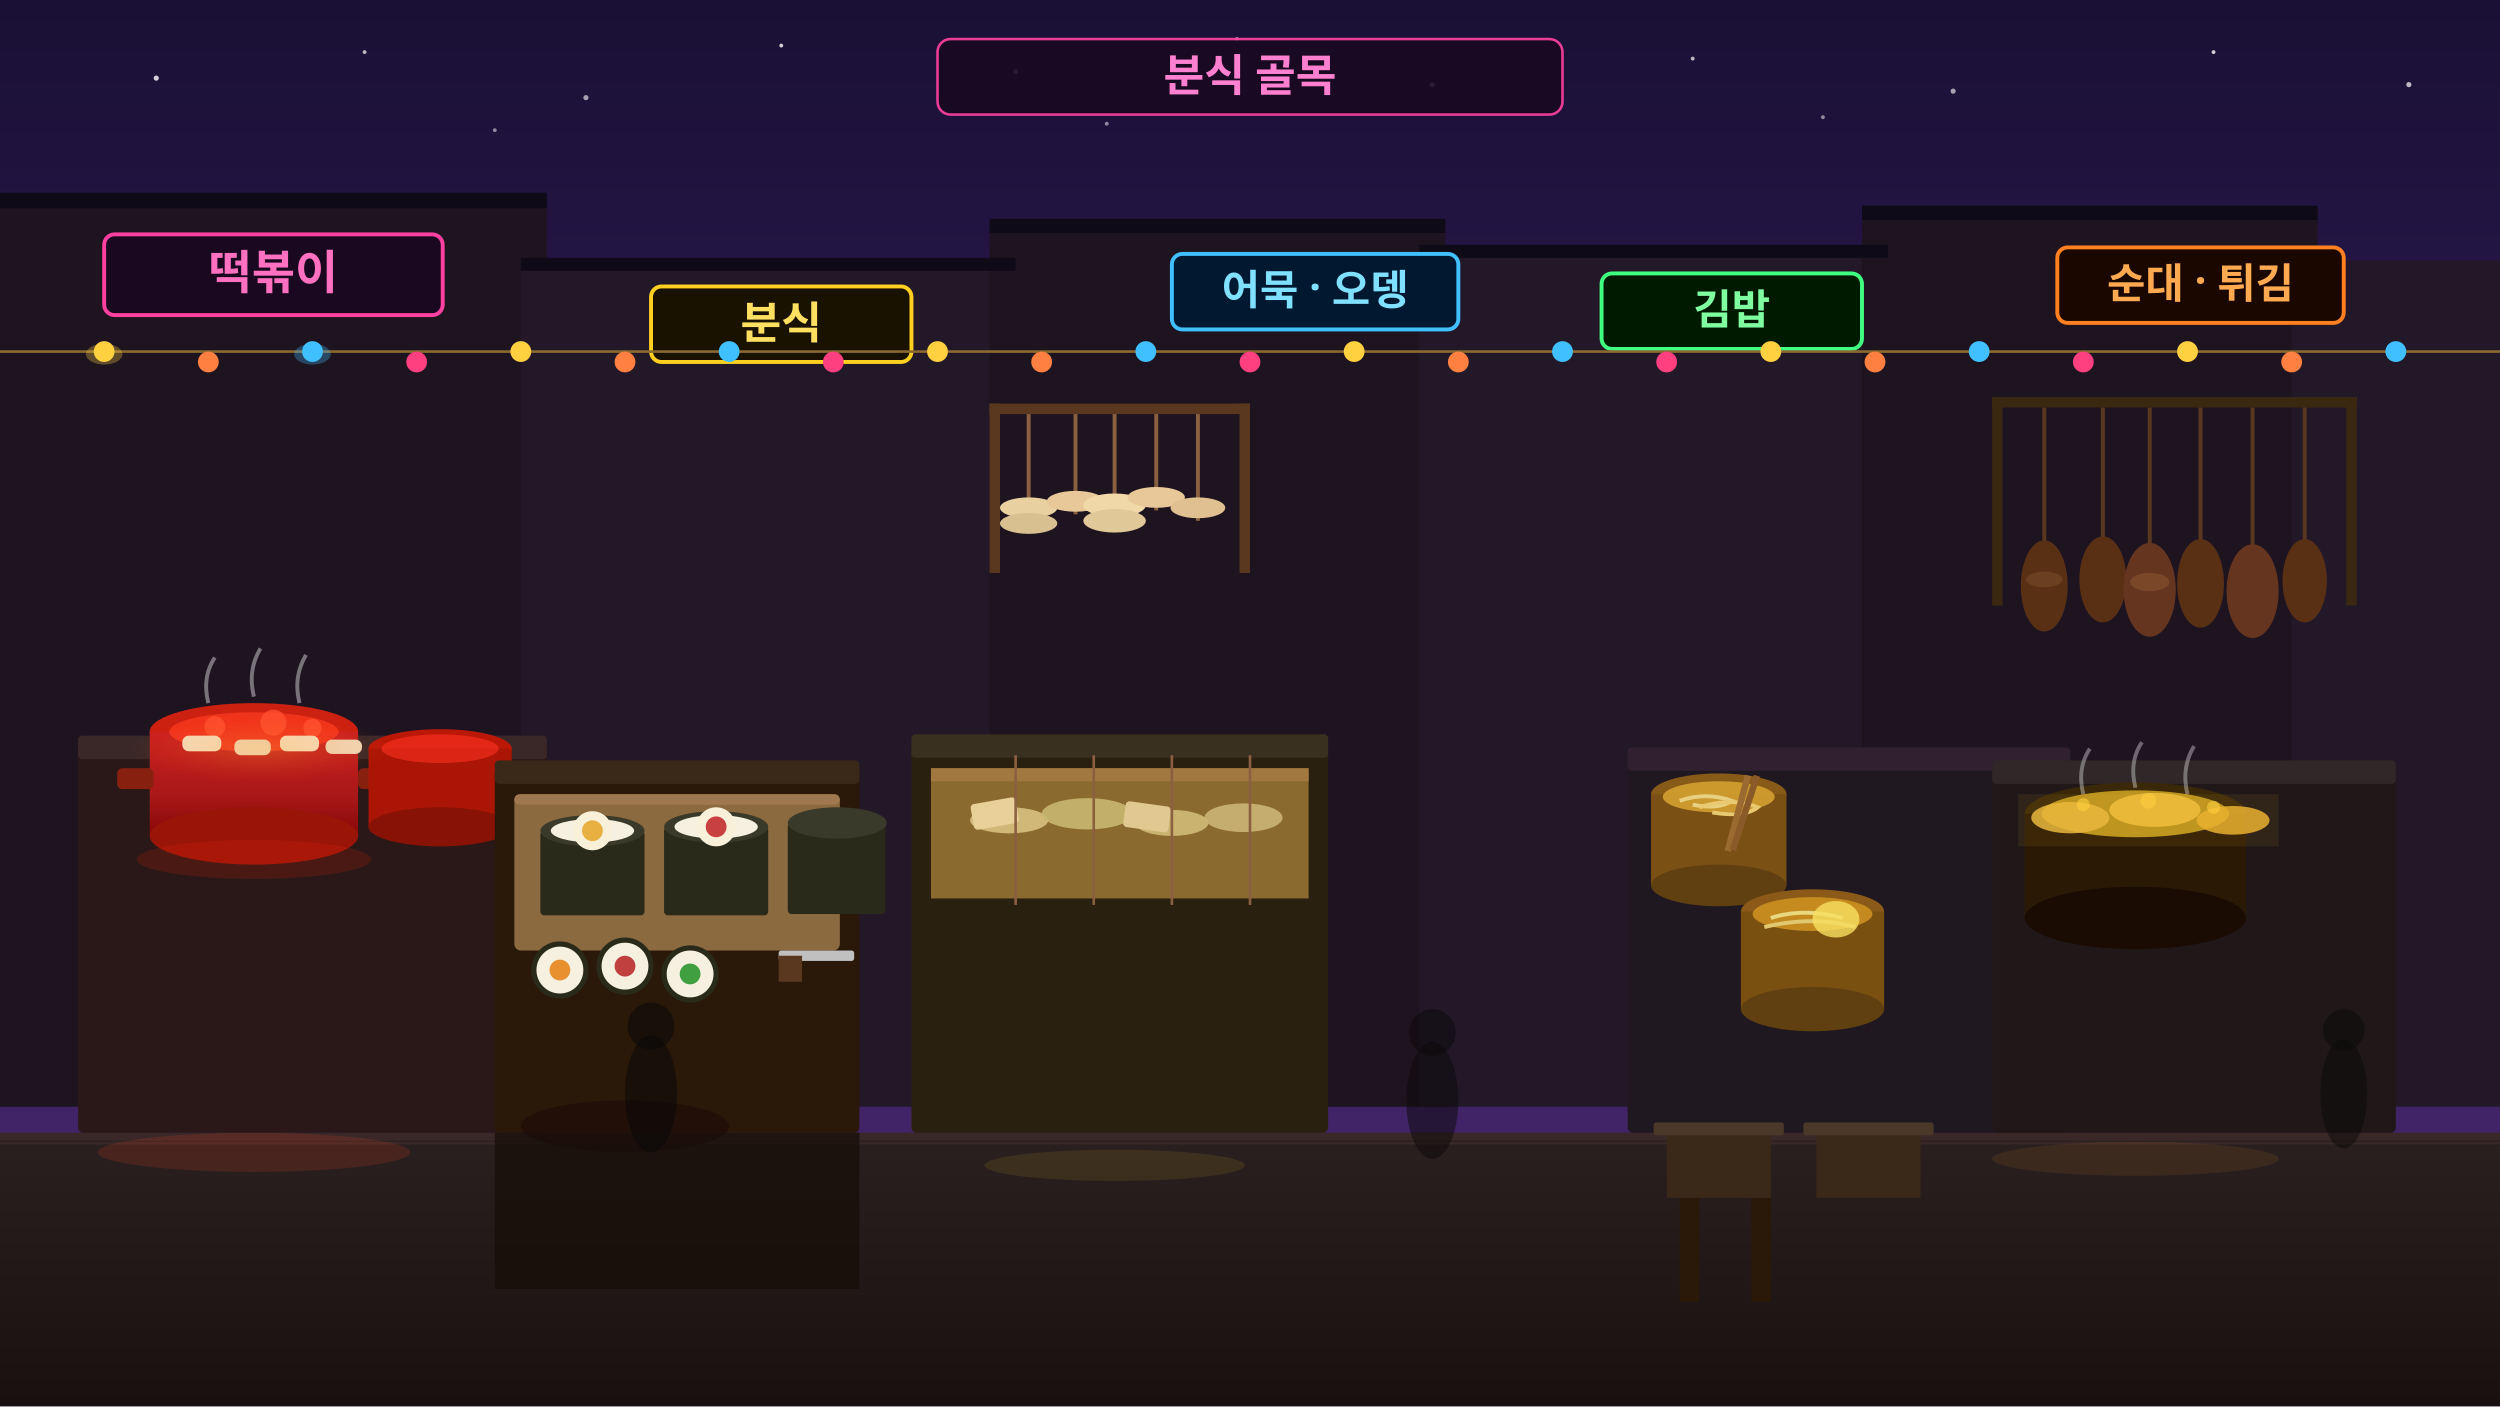
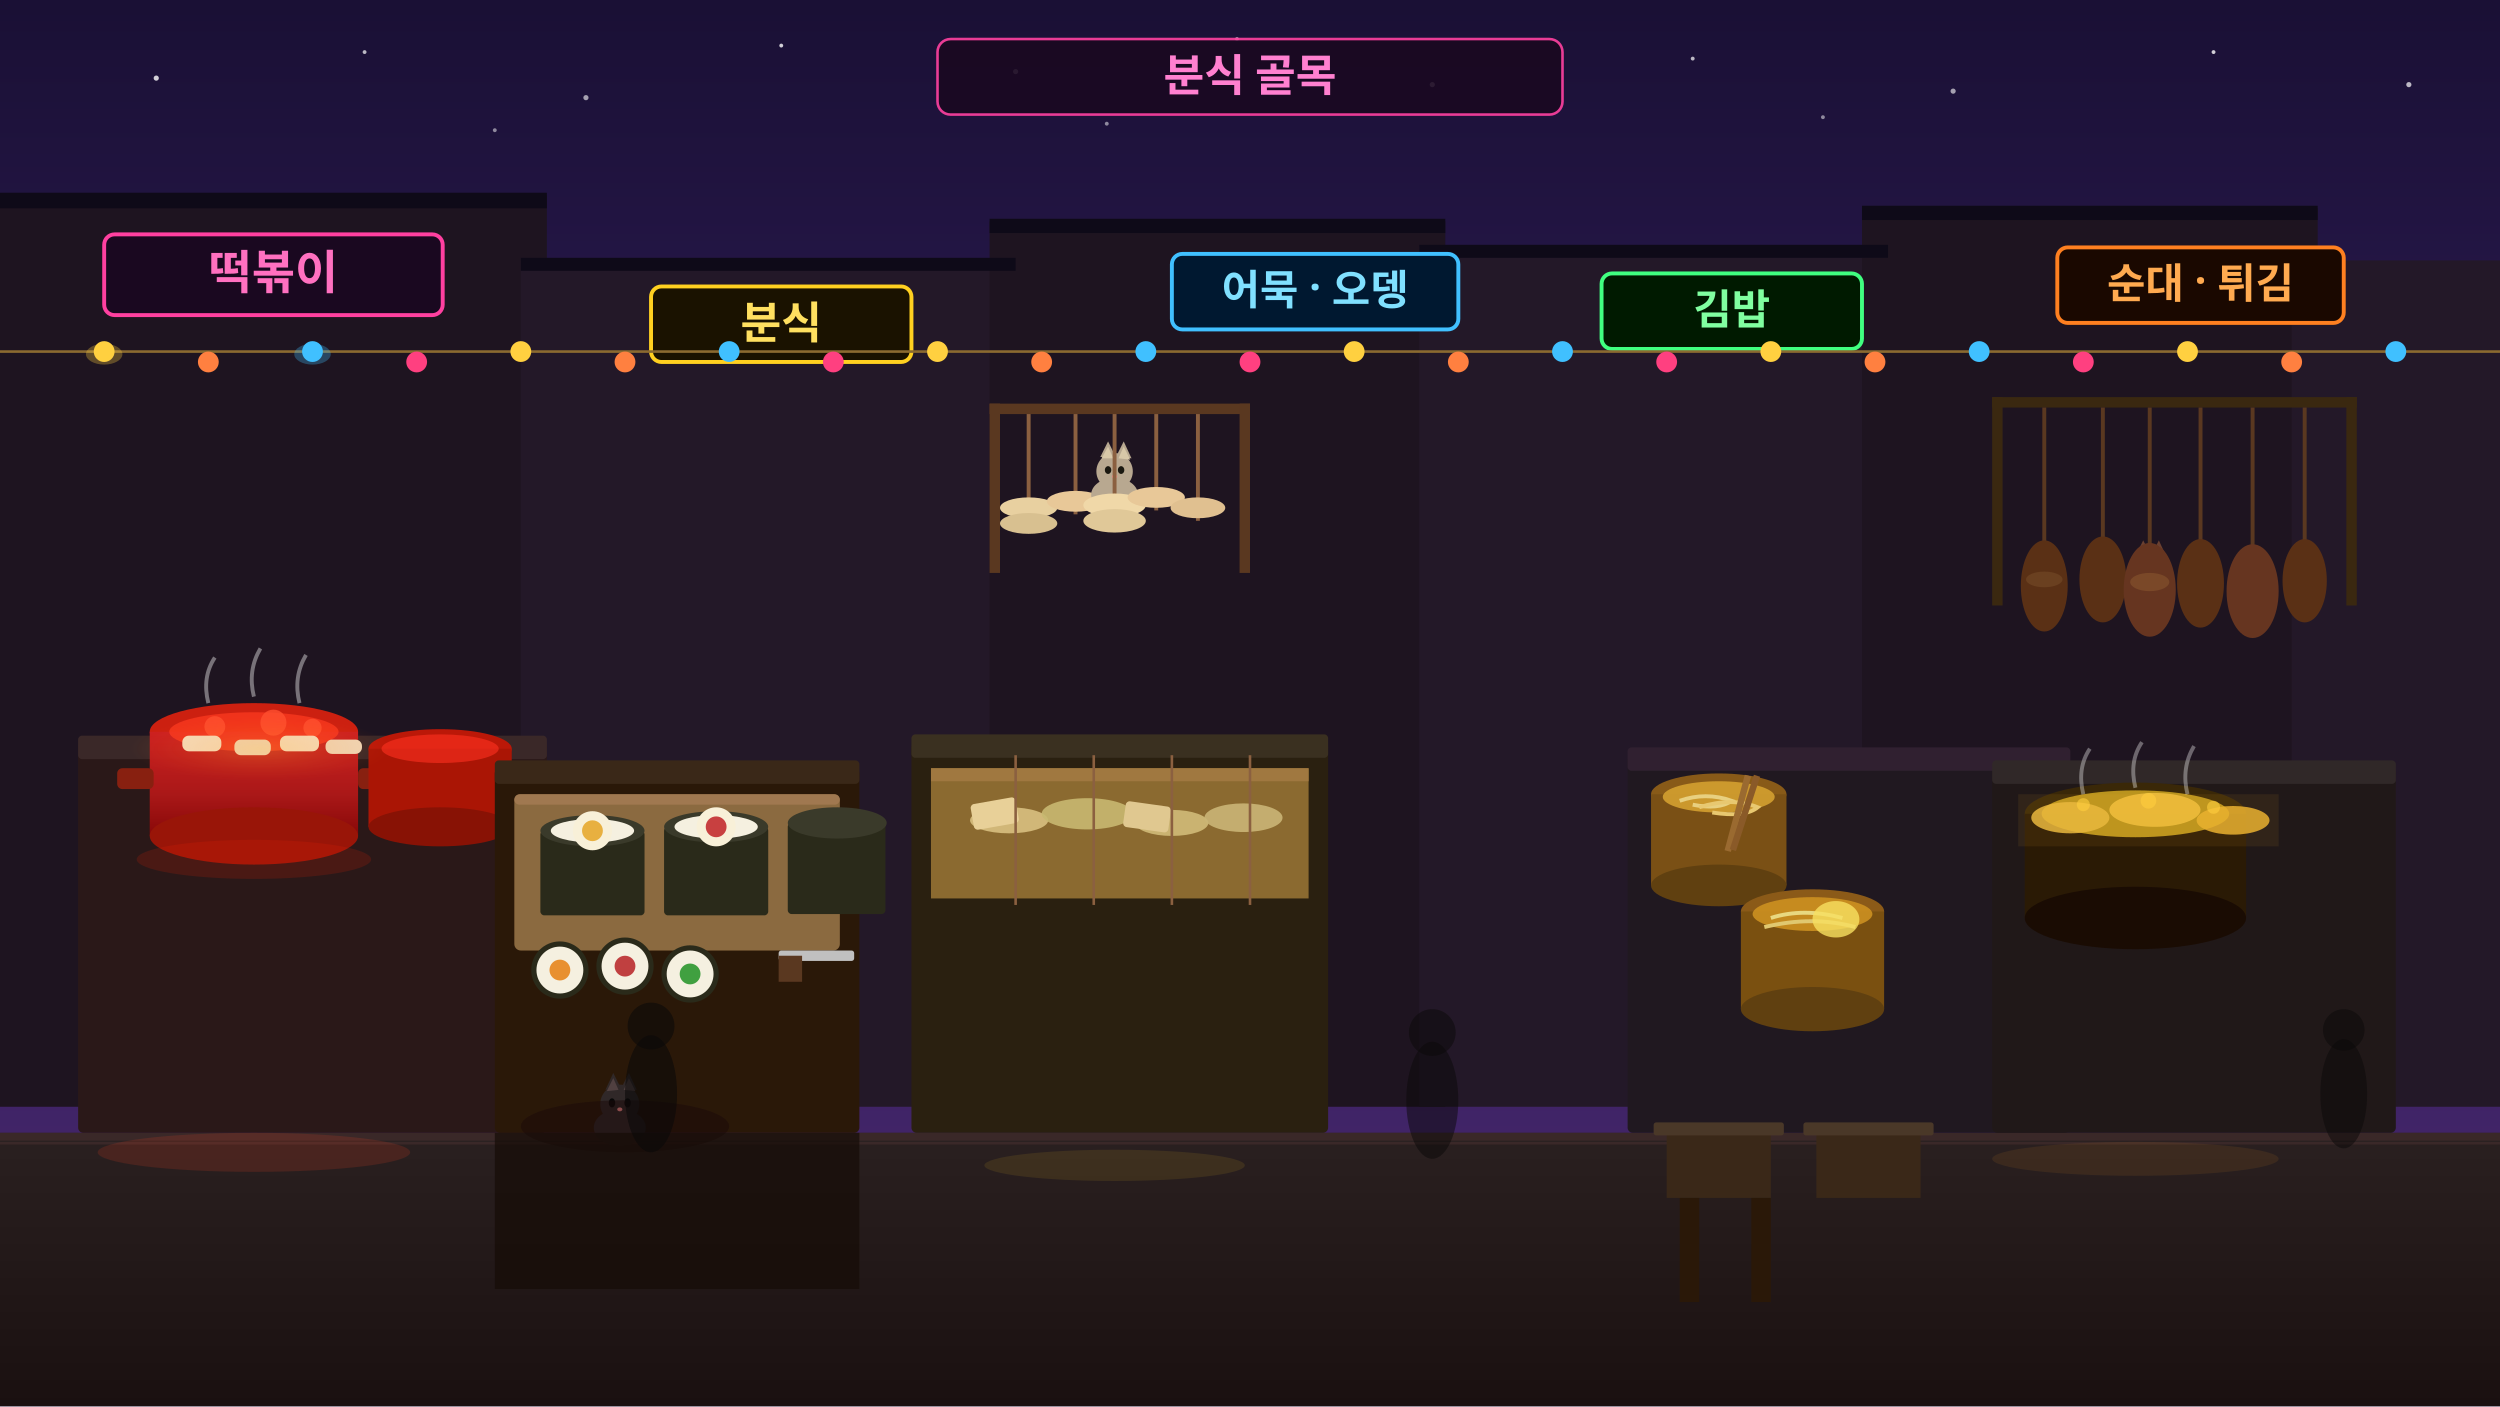
<svg xmlns="http://www.w3.org/2000/svg" viewBox="0 0 1920 1080">
  <defs>
    <linearGradient id="s2sky" x1="0" y1="0" x2="0" y2="1">
      <stop offset="0%" stop-color="#1A1035" />
      <stop offset="40%" stop-color="#2D1B55" />
      <stop offset="100%" stop-color="#4A2870" />
    </linearGradient>
    <linearGradient id="s2gnd" x1="0" y1="0" x2="0" y2="1">
      <stop offset="0%" stop-color="#2A2020" />
      <stop offset="100%" stop-color="#1A1010" />
    </linearGradient>
    <linearGradient id="s2pot" x1="0" y1="0" x2="0" y2="1">
      <stop offset="0%" stop-color="#CC2020" />
      <stop offset="60%" stop-color="#AA1818" />
      <stop offset="100%" stop-color="#880808" />
    </linearGradient>
    <radialGradient id="s2glow" cx="50%" cy="50%" r="50%">
      <stop offset="0%" stop-color="#FFB030" stop-opacity="0.9" />
      <stop offset="100%" stop-color="#FF6010" stop-opacity="0" />
    </radialGradient>
  </defs>
  <rect width="1920" height="1080" fill="url(#s2sky)" />
  <circle cx="120" cy="60" r="2" fill="white" opacity="0.8" />
  <circle cx="280" cy="40" r="1.5" fill="white" opacity="0.7" />
  <circle cx="450" cy="75" r="2" fill="white" opacity="0.6" />
  <circle cx="600" cy="35" r="1.5" fill="white" opacity="0.8" />
  <circle cx="780" cy="55" r="2" fill="white" opacity="0.7" />
  <circle cx="950" cy="30" r="1.5" fill="white" opacity="0.6" />
  <circle cx="1100" cy="65" r="2" fill="white" opacity="0.8" />
  <circle cx="1300" cy="45" r="1.5" fill="white" opacity="0.7" />
  <circle cx="1500" cy="70" r="2" fill="white" opacity="0.6" />
  <circle cx="1700" cy="40" r="1.5" fill="white" opacity="0.8" />
  <circle cx="1850" cy="65" r="2" fill="white" opacity="0.7" />
  <circle cx="380" cy="100" r="1.5" fill="white" opacity="0.5" />
  <circle cx="850" cy="95" r="1.5" fill="white" opacity="0.5" />
  <circle cx="1400" cy="90" r="1.5" fill="white" opacity="0.5" />
  <rect x="0" y="150" width="420" height="700" fill="#1E1420" />
  <rect x="400" y="200" width="380" height="650" fill="#231828" />
  <rect x="760" y="170" width="350" height="680" fill="#1E1420" />
  <rect x="1090" y="190" width="360" height="660" fill="#231828" />
  <rect x="1430" y="160" width="350" height="690" fill="#1E1420" />
  <rect x="1760" y="200" width="160" height="650" fill="#231828" />
  <rect x="0" y="148" width="420" height="12" fill="#0E0A18" />
  <rect x="400" y="198" width="380" height="10" fill="#0E0A18" />
  <rect x="760" y="168" width="350" height="11" fill="#0E0A18" />
  <rect x="1090" y="188" width="360" height="10" fill="#0E0A18" />
  <rect x="1430" y="158" width="350" height="11" fill="#0E0A18" />
  <rect x="80" y="180" width="260" height="62" fill="#1A0820" rx="8" stroke="#FF40A0" stroke-width="3" />
  <text x="210" y="222" font-family="sans-serif" font-size="36" fill="#FF70C0" text-anchor="middle" font-weight="bold">떡볶이</text>
  <rect x="80" y="180" width="260" height="62" fill="none" rx="8" stroke="#FF40A0" stroke-width="1" opacity="0.5" />
  <rect x="500" y="220" width="200" height="58" fill="#1A1200" rx="8" stroke="#FFD020" stroke-width="3" />
  <text x="600" y="260" font-family="sans-serif" font-size="34" fill="#FFE060" text-anchor="middle" font-weight="bold">분식</text>
  <rect x="900" y="195" width="220" height="58" fill="#001830" rx="8" stroke="#40C0FF" stroke-width="3" />
  <text x="1010" y="234" font-family="sans-serif" font-size="32" fill="#80E0FF" text-anchor="middle" font-weight="bold">어묵 · 오뎅</text>
  <rect x="1230" y="210" width="200" height="58" fill="#001A00" rx="8" stroke="#40FF80" stroke-width="3" />
  <text x="1330" y="249" font-family="sans-serif" font-size="32" fill="#80FFA0" text-anchor="middle" font-weight="bold">김밥</text>
  <rect x="1580" y="190" width="220" height="58" fill="#1A0800" rx="8" stroke="#FF8020" stroke-width="3" />
  <text x="1690" y="229" font-family="sans-serif" font-size="32" fill="#FFAA50" text-anchor="middle" font-weight="bold">순대 · 튀김</text>
  <line x1="0" y1="270" x2="1920" y2="270" stroke="#8B6A30" stroke-width="2" />
  <circle cx="80" cy="270" r="8" fill="#FFD040" />
  <circle cx="160" cy="278" r="8" fill="#FF8040" />
  <circle cx="240" cy="270" r="8" fill="#40C0FF" />
  <circle cx="320" cy="278" r="8" fill="#FF4080" />
  <circle cx="400" cy="270" r="8" fill="#FFD040" />
  <circle cx="480" cy="278" r="8" fill="#FF8040" />
  <circle cx="560" cy="270" r="8" fill="#40C0FF" />
  <circle cx="640" cy="278" r="8" fill="#FF4080" />
  <circle cx="720" cy="270" r="8" fill="#FFD040" />
  <circle cx="800" cy="278" r="8" fill="#FF8040" />
  <circle cx="880" cy="270" r="8" fill="#40C0FF" />
  <circle cx="960" cy="278" r="8" fill="#FF4080" />
  <circle cx="1040" cy="270" r="8" fill="#FFD040" />
  <circle cx="1120" cy="278" r="8" fill="#FF8040" />
  <circle cx="1200" cy="270" r="8" fill="#40C0FF" />
  <circle cx="1280" cy="278" r="8" fill="#FF4080" />
  <circle cx="1360" cy="270" r="8" fill="#FFD040" />
  <circle cx="1440" cy="278" r="8" fill="#FF8040" />
  <circle cx="1520" cy="270" r="8" fill="#40C0FF" />
  <circle cx="1600" cy="278" r="8" fill="#FF4080" />
  <circle cx="1680" cy="270" r="8" fill="#FFD040" />
  <circle cx="1760" cy="278" r="8" fill="#FF8040" />
  <circle cx="1840" cy="270" r="8" fill="#40C0FF" />
  <ellipse cx="80" cy="272" rx="14" ry="8" fill="#FFD040" opacity="0.3" />
  <ellipse cx="240" cy="272" rx="14" ry="8" fill="#40C0FF" opacity="0.3" />
  <rect x="0" y="870" width="1920" height="210" fill="url(#s2gnd)" />
  <line x1="0" y1="878" x2="1920" y2="878" stroke="#3A2828" stroke-width="2" />
  <rect x="0" y="870" width="1920" height="6" fill="#3A2828" />
  <rect x="60" y="570" width="360" height="300" fill="#2A1818" rx="4" />
  <rect x="60" y="565" width="360" height="18" fill="#3A2828" rx="3" />
+   <ellipse cx="234" cy="595" rx="20" ry="14" fill="#504048" />
+   <circle cx="234" cy="577" r="15" fill="#504048" />
+   <polygon points="223,566 229,553 235,565" fill="#504048" />
+   <polygon points="235,565 241,553 247,566" fill="#504048" />
+   <polygon points="224,567 229,557 233,566" fill="#7A6068" />
+   <polygon points="237,566 241,557 246,567" fill="#7A6068" />
+   <ellipse cx="228" cy="576" rx="2.5" ry="3.5" fill="#0A0808" />
+   <ellipse cx="240" cy="576" rx="2.5" ry="3.5" fill="#0A0808" />
+   <ellipse cx="234" cy="581" rx="2" ry="1.5" fill="#FF9090" />
  <ellipse cx="195" cy="562" rx="80" ry="22" fill="#CC2010" />
  <rect x="115" y="562" width="160" height="80" fill="url(#s2pot)" />
  <ellipse cx="195" cy="642" rx="80" ry="22" fill="#991508" />
  <ellipse cx="195" cy="562" rx="65" ry="15" fill="#FF3A20" opacity="0.7" />
  <circle cx="165" cy="558" r="8" fill="#FF5030" opacity="0.8" />
  <circle cx="210" cy="555" r="10" fill="#FF5030" opacity="0.8" />
  <circle cx="240" cy="559" r="7" fill="#FF5030" opacity="0.8" />
  <path d="M 160 540 Q 155 520 165 505" stroke="white" stroke-width="3" fill="none" opacity="0.4" />
  <path d="M 195 535 Q 190 515 200 498" stroke="white" stroke-width="3" fill="none" opacity="0.4" />
  <path d="M 230 540 Q 225 520 235 503" stroke="white" stroke-width="3" fill="none" opacity="0.4" />
  <rect x="140" y="565" width="30" height="12" fill="#F5E0C0" rx="5" />
  <rect x="180" y="568" width="28" height="12" fill="#F0D8B8" rx="5" />
  <rect x="215" y="565" width="30" height="12" fill="#F5E0C0" rx="5" />
  <rect x="250" y="568" width="28" height="11" fill="#F0D8B8" rx="5" />
  <rect x="90" y="590" width="28" height="16" fill="#882010" rx="4" />
  <rect x="275" y="590" width="28" height="16" fill="#882010" rx="4" />
  <ellipse cx="338" cy="575" rx="55" ry="15" fill="#BB1808" />
  <rect x="283" y="575" width="110" height="60" fill="#AA1505" />
  <ellipse cx="338" cy="635" rx="55" ry="15" fill="#881205" />
  <ellipse cx="338" cy="575" rx="45" ry="11" fill="#FF3020" opacity="0.6" />
  <ellipse cx="195" cy="660" rx="90" ry="15" fill="#FF2000" opacity="0.15" />
  <rect x="760" y="310" width="200" height="8" fill="#5A3820" />
  <rect x="760" y="310" width="8" height="130" fill="#5A3820" />
  <rect x="952" y="310" width="8" height="130" fill="#5A3820" />
  <line x1="790" y1="318" x2="790" y2="400" stroke="#8B6040" stroke-width="3" />
  <ellipse cx="790" cy="390" rx="22" ry="8" fill="#E8D0A0" />
  <ellipse cx="790" cy="402" rx="22" ry="8" fill="#D8C090" />
  <line x1="826" y1="318" x2="826" y2="395" stroke="#8B6040" stroke-width="3" />
  <ellipse cx="826" cy="385" rx="22" ry="8" fill="#E8C898" />
+   <ellipse cx="856" cy="380" rx="18" ry="13" fill="#B8A890" />
+   <circle cx="856" cy="362" r="14" fill="#B8A890" />
+   <polygon points="845,351 851,339 857,351" fill="#B8A890" />
+   <polygon points="857,351 863,339 869,352" fill="#B8A890" />
+   <polygon points="846,352 851,343 855,352" fill="#D8C8A8" />
+   <polygon points="859,352 863,343 868,353" fill="#D8C8A8" />
+   <ellipse cx="851" cy="361" rx="2.5" ry="3" fill="#1A1810" />
+   <ellipse cx="861" cy="361" rx="2.5" ry="3" fill="#1A1810" />
+   <ellipse cx="856" cy="366" rx="2" ry="1.5" fill="#FF9090" />
  <line x1="856" y1="318" x2="856" y2="398" stroke="#8B6040" stroke-width="3" />
  <ellipse cx="856" cy="388" rx="24" ry="9" fill="#F0D8A8" />
  <ellipse cx="856" cy="400" rx="24" ry="9" fill="#E0C898" />
  <line x1="888" y1="318" x2="888" y2="392" stroke="#8B6040" stroke-width="3" />
  <ellipse cx="888" cy="382" rx="22" ry="8" fill="#E8C898" />
  <line x1="920" y1="318" x2="920" y2="400" stroke="#8B6040" stroke-width="3" />
  <ellipse cx="920" cy="390" rx="21" ry="8" fill="#E0C090" />
  <rect x="700" y="570" width="320" height="300" fill="#2A2010" rx="4" />
  <rect x="700" y="564" width="320" height="18" fill="#3A3020" rx="3" />
  <rect x="715" y="590" width="290" height="100" fill="#8B6A30" />
  <rect x="715" y="590" width="290" height="10" fill="#A07840" />
  <ellipse cx="775" cy="630" rx="30" ry="10" fill="#D8C080" opacity="0.9" />
  <ellipse cx="835" cy="625" rx="35" ry="12" fill="#C8B870" opacity="0.9" />
  <ellipse cx="900" cy="632" rx="28" ry="10" fill="#D0BB78" opacity="0.9" />
  <ellipse cx="955" cy="628" rx="30" ry="11" fill="#CAB575" opacity="0.9" />
  <rect x="745" y="618" width="35" height="20" fill="#E8D098" rx="3" transform="rotate(-10 745 618)" />
  <rect x="865" y="615" width="35" height="20" fill="#E0C890" rx="3" transform="rotate(8 865 615)" />
  <line x1="780" y1="580" x2="780" y2="695" stroke="#8B6040" stroke-width="2" />
  <line x1="840" y1="580" x2="840" y2="695" stroke="#8B6040" stroke-width="2" />
  <line x1="900" y1="580" x2="900" y2="695" stroke="#8B6040" stroke-width="2" />
  <line x1="960" y1="580" x2="960" y2="695" stroke="#8B6040" stroke-width="2" />
  <rect x="380" y="590" width="280" height="280" fill="#2A1808" rx="4" />
  <rect x="380" y="584" width="280" height="18" fill="#3A2818" rx="3" />
  <rect x="395" y="610" width="250" height="120" fill="#8B6A40" rx="5" />
  <rect x="395" y="610" width="250" height="8" fill="#A07850" rx="4" />
  <rect x="415" y="638" width="80" height="65" fill="#2A2A1A" rx="3" />
  <ellipse cx="455" cy="638" rx="40" ry="12" fill="#3A3A2A" />
  <ellipse cx="455" cy="638" rx="32" ry="9" fill="#F5F0E0" />
  <circle cx="455" cy="638" r="15" fill="#F8F0D8" />
  <circle cx="455" cy="638" r="8" fill="#E8B040" />
  <rect x="510" y="635" width="80" height="68" fill="#2A2A1A" rx="3" />
  <ellipse cx="550" cy="635" rx="40" ry="12" fill="#3A3A2A" />
  <ellipse cx="550" cy="635" rx="32" ry="9" fill="#F5F0E0" />
  <circle cx="550" cy="635" r="15" fill="#F8F0D8" />
  <circle cx="550" cy="635" r="8" fill="#C84040" />
  <rect x="605" y="632" width="75" height="70" fill="#2A2A1A" rx="3" />
  <ellipse cx="643" cy="632" rx="38" ry="12" fill="#3A3A2A" />
  <circle cx="430" cy="745" r="22" fill="#2A2A1A" />
  <circle cx="430" cy="745" r="18" fill="#F5F0E0" />
  <circle cx="430" cy="745" r="8" fill="#E89030" />
  <circle cx="480" cy="742" r="22" fill="#2A2A1A" />
  <circle cx="480" cy="742" r="18" fill="#F5F0E0" />
  <circle cx="480" cy="742" r="8" fill="#C04040" />
  <circle cx="530" cy="748" r="22" fill="#2A2A1A" />
  <circle cx="530" cy="748" r="18" fill="#F5F0E0" />
  <circle cx="530" cy="748" r="8" fill="#40A040" />
  <rect x="598" y="730" width="58" height="8" fill="#C0C0C0" rx="2" />
  <rect x="598" y="734" width="18" height="20" fill="#5A3820" />
+   <ellipse cx="476" cy="866" rx="20" ry="14" fill="#302828" />
+   <circle cx="476" cy="848" r="15" fill="#302828" />
+   <polygon points="465,837 471,824 477,836" fill="#302828" />
+   <polygon points="477,836 483,824 489,837" fill="#302828" />
+   <polygon points="466,838 471,828 475,837" fill="#504040" />
+   <polygon points="479,837 483,828 488,838" fill="#504040" />
+   <ellipse cx="470" cy="847" rx="2.5" ry="3.5" fill="#080808" />
+   <ellipse cx="482" cy="847" rx="2.5" ry="3.5" fill="#080808" />
+   <ellipse cx="476" cy="852" rx="2" ry="1.5" fill="#FF9090" />
  <ellipse cx="480" cy="865" rx="80" ry="20" fill="#1A0808" opacity="0.5" />
  <rect x="380" y="870" width="280" height="120" fill="#150C05" opacity="0.7" />
  <rect x="1250" y="580" width="340" height="290" fill="#201820" rx="4" />
  <rect x="1250" y="574" width="340" height="18" fill="#302030" rx="3" />
  <ellipse cx="1320" cy="610" rx="52" ry="16" fill="#885A18" />
  <rect x="1268" y="610" width="104" height="70" fill="#7A5015" />
  <ellipse cx="1320" cy="680" rx="52" ry="16" fill="#604010" />
  <ellipse cx="1320" cy="612" rx="43" ry="12" fill="#D4A030" opacity="0.9" />
  <path d="M 1290 615 Q 1310 608 1330 615 Q 1320 622 1300 618" stroke="#E8D080" stroke-width="3" fill="none" />
  <path d="M 1305 620 Q 1330 612 1350 620 Q 1340 628 1315 624" stroke="#E8C870" stroke-width="3" fill="none" />
  <rect x="1340" y="595" width="5" height="60" fill="#9A6A30" transform="rotate(15 1340 595)" />
  <rect x="1347" y="595" width="5" height="60" fill="#8A5A28" transform="rotate(18 1347 595)" />
+   <ellipse cx="1392" cy="736" rx="20" ry="14" fill="#C87030" />
+   <circle cx="1392" cy="718" r="15" fill="#C87030" />
+   <polygon points="1381,707 1387,694 1393,706" fill="#C87030" />
+   <polygon points="1393,706 1399,694 1405,707" fill="#C87030" />
+   <polygon points="1382,708 1387,698 1391,707" fill="#E89050" />
+   <polygon points="1395,707 1399,698 1404,708" fill="#E89050" />
+   <ellipse cx="1386" cy="717" rx="2.5" ry="3.5" fill="#1A1010" />
+   <ellipse cx="1398" cy="717" rx="2.5" ry="3.5" fill="#1A1010" />
+   <ellipse cx="1392" cy="722" rx="2" ry="1.5" fill="#FF9090" />
  <ellipse cx="1392" cy="700" rx="55" ry="17" fill="#8B5A18" />
  <rect x="1337" y="700" width="110" height="75" fill="#7A5010" />
  <ellipse cx="1392" cy="775" rx="55" ry="17" fill="#604010" />
  <ellipse cx="1392" cy="702" rx="46" ry="13" fill="#CC9020" opacity="0.9" />
  <path d="M 1360 705 Q 1385 697 1415 705" stroke="#E8D880" stroke-width="3" fill="none" />
  <path d="M 1355 712 Q 1392 703 1425 712" stroke="#E0C870" stroke-width="3" fill="none" />
  <ellipse cx="1410" cy="706" rx="18" ry="14" fill="#F8E060" opacity="0.8" />
  <rect x="1280" y="870" width="80" height="50" fill="#3A2818" />
  <rect x="1270" y="862" width="100" height="10" fill="#4A3828" rx="2" />
  <rect x="1290" y="920" width="15" height="80" fill="#2A1808" />
  <rect x="1345" y="920" width="15" height="80" fill="#2A1808" />
  <rect x="1395" y="870" width="80" height="50" fill="#3A2818" />
  <rect x="1385" y="862" width="100" height="10" fill="#4A3828" rx="2" />
  <rect x="1530" y="305" width="280" height="8" fill="#3A2810" />
  <rect x="1530" y="305" width="8" height="160" fill="#3A2810" />
  <rect x="1802" y="305" width="8" height="160" fill="#3A2810" />
  <line x1="1570" y1="313" x2="1570" y2="445" stroke="#5A3820" stroke-width="3" />
  <ellipse cx="1570" cy="450" rx="18" ry="35" fill="#5A3015" />
  <ellipse cx="1570" cy="445" rx="14" ry="6" fill="#6A4020" />
  <line x1="1615" y1="313" x2="1615" y2="440" stroke="#5A3820" stroke-width="3" />
  <ellipse cx="1615" cy="445" rx="18" ry="33" fill="#5A3015" />
+   <ellipse cx="1651" cy="456" rx="18" ry="13" fill="#6A4030" />
+   <circle cx="1651" cy="438" r="14" fill="#6A4030" />
+   <polygon points="1640,427 1646,415 1652,427" fill="#6A4030" />
+   <polygon points="1652,427 1658,415 1664,428" fill="#6A4030" />
+   <polygon points="1641,428 1646,419 1650,428" fill="#8A6048" />
+   <polygon points="1654,428 1658,419 1663,429" fill="#8A6048" />
+   <ellipse cx="1645" cy="437" rx="2.5" ry="3" fill="#1A1010" />
+   <ellipse cx="1657" cy="437" rx="2.5" ry="3" fill="#1A1010" />
+   <ellipse cx="1651" cy="442" rx="2" ry="1.5" fill="#FF9090" />
  <line x1="1651" y1="313" x2="1651" y2="447" stroke="#5A3820" stroke-width="3" />
  <ellipse cx="1651" cy="453" rx="20" ry="36" fill="#663520" />
  <ellipse cx="1651" cy="447" rx="15" ry="7" fill="#7A4828" />
  <line x1="1690" y1="313" x2="1690" y2="442" stroke="#5A3820" stroke-width="3" />
  <ellipse cx="1690" cy="448" rx="18" ry="34" fill="#5A3015" />
  <line x1="1730" y1="313" x2="1730" y2="448" stroke="#5A3820" stroke-width="3" />
  <ellipse cx="1730" cy="454" rx="20" ry="36" fill="#663520" />
  <line x1="1770" y1="313" x2="1770" y2="440" stroke="#5A3820" stroke-width="3" />
  <ellipse cx="1770" cy="446" rx="17" ry="32" fill="#5A3015" />
  <rect x="1530" y="590" width="310" height="280" fill="#201818" rx="4" />
  <rect x="1530" y="584" width="310" height="18" fill="#302828" rx="3" />
  <ellipse cx="1640" cy="625" rx="85" ry="24" fill="#3A2808" />
  <rect x="1555" y="625" width="170" height="80" fill="#2A1A05" />
  <ellipse cx="1640" cy="705" rx="85" ry="24" fill="#1A0C03" />
  <ellipse cx="1640" cy="625" rx="72" ry="18" fill="#C8A020" opacity="0.9" />
  <ellipse cx="1590" cy="628" rx="30" ry="12" fill="#E8B840" opacity="0.85" />
  <ellipse cx="1655" cy="622" rx="35" ry="13" fill="#F0C040" opacity="0.85" />
  <ellipse cx="1715" cy="630" rx="28" ry="11" fill="#E8B030" opacity="0.85" />
  <circle cx="1600" cy="618" r="5" fill="#FFD040" opacity="0.6" />
  <circle cx="1650" cy="615" r="6" fill="#FFD040" opacity="0.6" />
  <circle cx="1700" cy="620" r="5" fill="#FFD040" opacity="0.6" />
  <path d="M 1600 610 Q 1595 590 1605 575" stroke="white" stroke-width="3" fill="none" opacity="0.35" />
  <path d="M 1640 605 Q 1635 585 1645 570" stroke="white" stroke-width="3" fill="none" opacity="0.35" />
  <path d="M 1680 610 Q 1675 590 1685 573" stroke="white" stroke-width="3" fill="none" opacity="0.35" />
  <rect x="100" y="550" width="200" height="50" fill="url(#s2glow)" opacity="0.3" />
  <rect x="1550" y="610" width="200" height="40" fill="#FFB020" opacity="0.08" />
  <ellipse cx="500" cy="840" rx="20" ry="45" fill="#0A0808" opacity="0.6" />
  <circle cx="500" cy="788" r="18" fill="#0A0808" opacity="0.6" />
  <ellipse cx="1100" cy="845" rx="20" ry="45" fill="#0A0808" opacity="0.5" />
  <circle cx="1100" cy="793" r="18" fill="#0A0808" opacity="0.5" />
  <ellipse cx="1800" cy="840" rx="18" ry="42" fill="#0A0808" opacity="0.5" />
  <circle cx="1800" cy="791" r="16" fill="#0A0808" opacity="0.5" />
  <ellipse cx="195" cy="885" rx="120" ry="15" fill="#FF4020" opacity="0.15" />
  <ellipse cx="856" cy="895" rx="100" ry="12" fill="#FFD020" opacity="0.1" />
  <ellipse cx="1640" cy="890" rx="110" ry="13" fill="#C88020" opacity="0.12" />
  <rect x="720" y="30" width="480" height="58" fill="#1A0820" rx="10" stroke="#FF40A0" stroke-width="2" opacity="0.9" />
  <text x="960" y="70" font-family="sans-serif" font-size="34" fill="#FF80D0" text-anchor="middle" font-weight="bold">분식 골목</text>
</svg>
